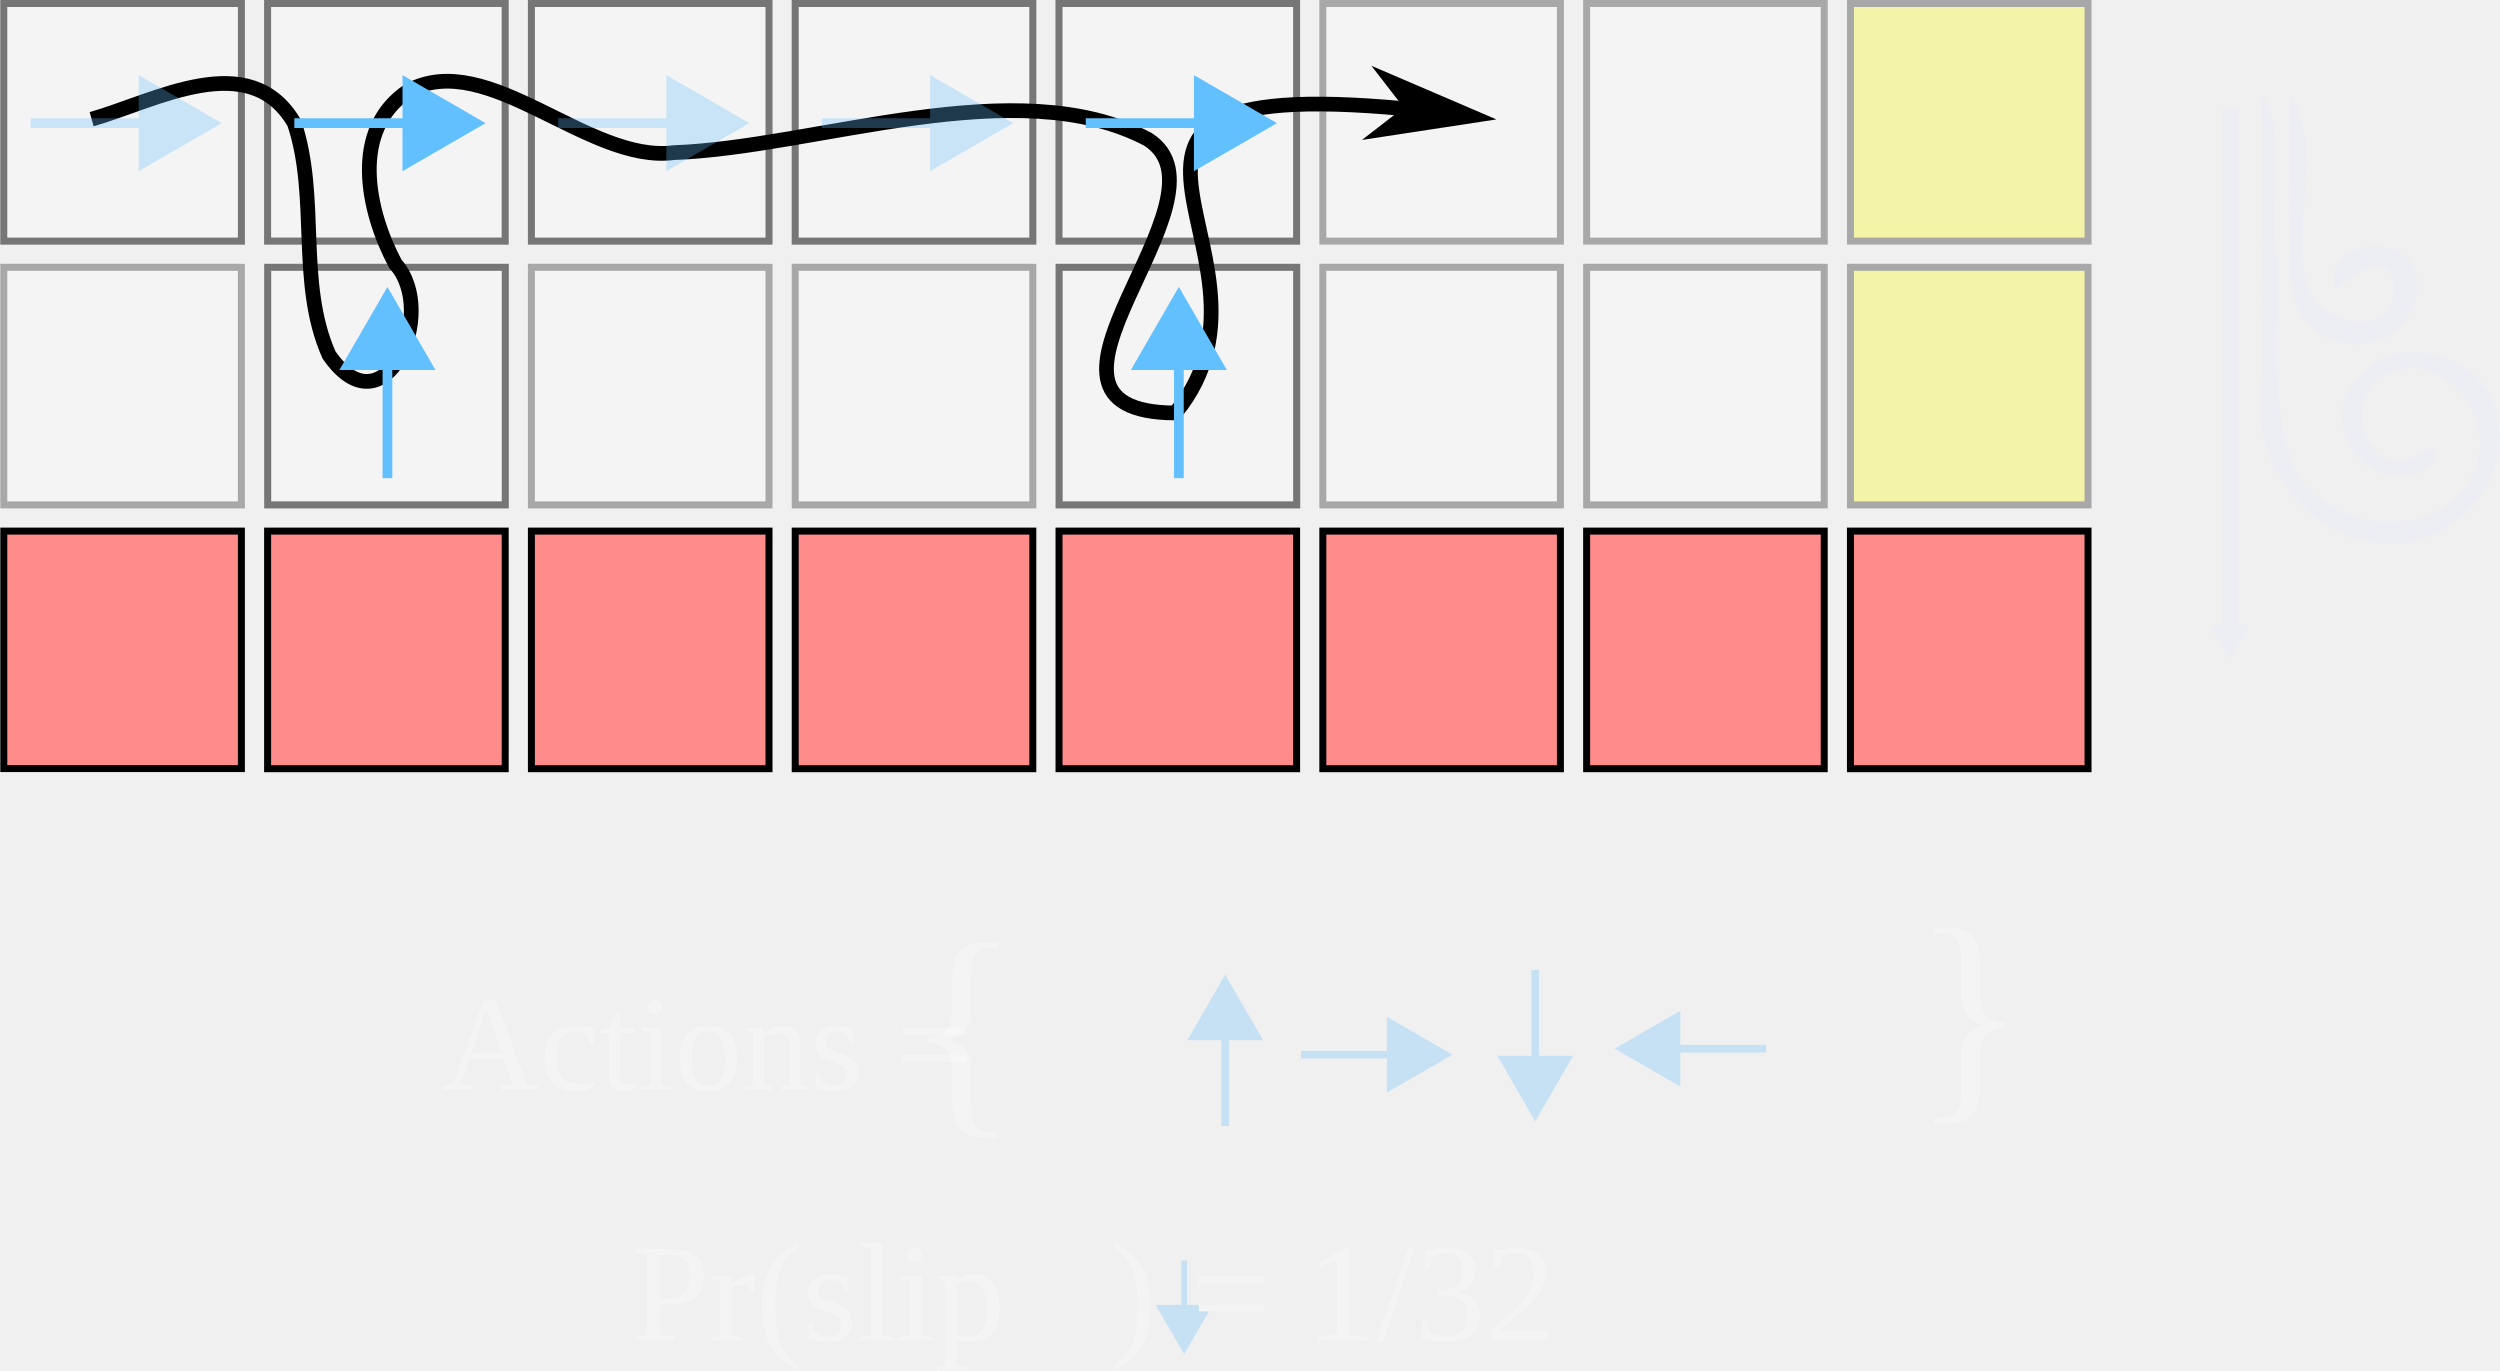
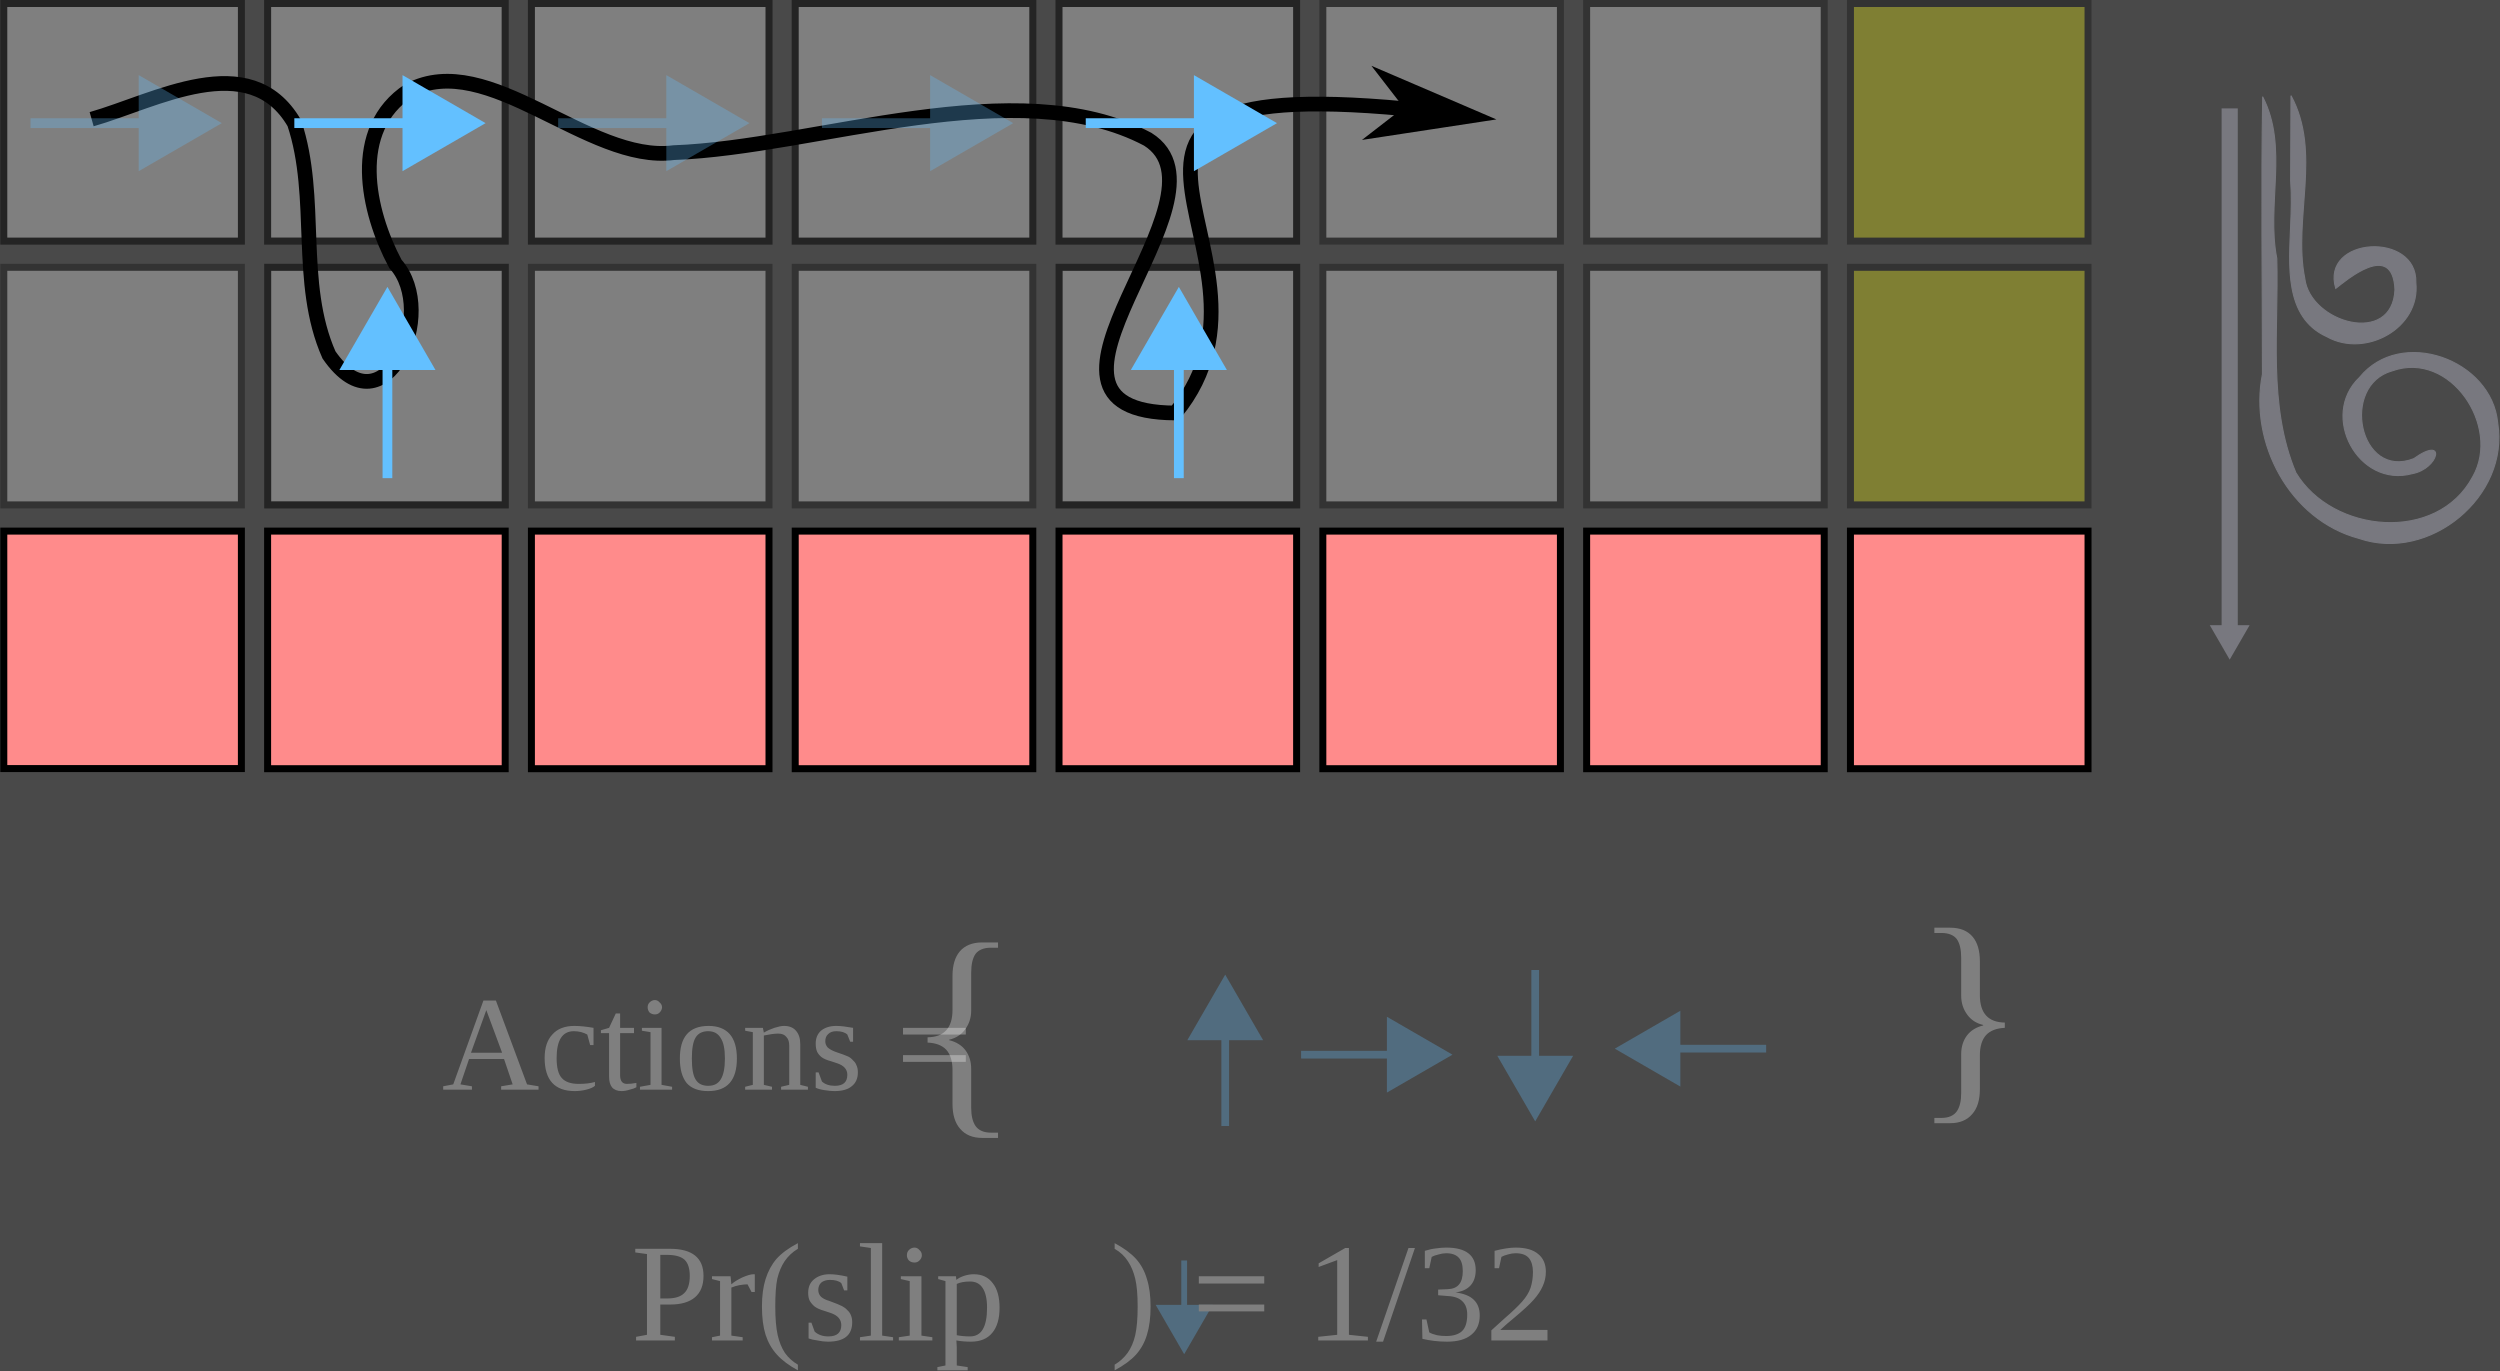
<svg xmlns="http://www.w3.org/2000/svg" width="3.209in" height="1.759in" viewBox="0 0 81.496 44.689" version="1.1" id="svg8">
  <defs id="defs2">
    <marker style="overflow:visible" id="marker33703" refX="0" refY="0" orient="auto">
      <path transform="scale(0.2)" style="fill:#e7e8ff;fill-rule:evenodd;stroke:#e7e8ff;stroke-width:1pt" d="M 5.77,0 -2.88,5 V -5 Z" id="path33582" />
    </marker>
    <marker style="overflow:visible" id="Arrow1Lend" refX="0" refY="0" orient="auto">
      <path transform="matrix(-0.8,0,0,-0.8,-10,0)" style="fill:context-stroke;fill-rule:evenodd;stroke:context-stroke;stroke-width:1pt" d="M 0,0 5,-5 -12.5,0 5,5 Z" id="path33437" />
    </marker>
    <marker orient="auto" refY="0" refX="0" id="TriangleOutL" style="overflow:visible">
      <path id="path27647" d="M 5.77,0 -2.88,5 V -5 Z" style="fill:#63c0ff;fill-opacity:1;fill-rule:evenodd;stroke:#63c0ff;stroke-width:1pt;stroke-opacity:1" transform="scale(0.8)" />
    </marker>
    <marker orient="auto" refY="0" refX="0" id="TriangleOutS" style="overflow:visible">
      <path id="path1342" d="M 5.77,0 -2.88,5 V -5 Z" style="fill:#939393;fill-opacity:1;fill-rule:evenodd;stroke:#939393;stroke-width:1pt;stroke-opacity:1" transform="scale(0.2)" />
    </marker>
    <marker orient="auto" refY="0" refX="0" id="EmptyTriangleOutM" style="overflow:visible">
      <path id="path1357" d="M 5.77,0 -2.88,5 V -5 Z" style="fill:#ffffff;fill-rule:evenodd;stroke:#380000;stroke-width:1pt;stroke-opacity:1" transform="matrix(0.4,0,0,0.4,-1.8,0)" />
    </marker>
    <marker orient="auto-start-reverse" refY="3" refX="5" id="ExperimentalArrow">
      <path id="path1447" d="M 10,3 0,6 V 0 Z" style="fill:context-stroke;stroke:#380000;stroke-opacity:1" />
    </marker>
    <marker id="RazorWire" refX="0" refY="0" orient="auto" style="overflow:visible">
      <path id="path1426" transform="scale(0.8)" style="fill:#380000;fill-opacity:1;fill-rule:evenodd;stroke:#380000;stroke-width:0.1pt;stroke-opacity:1" d="m 0.023,-0.74 v 1.438 L -7.759,3.01 H 10.679 L 3.491,0.697 v -1.438 L 10.741,-2.896 H -7.727 Z" />
    </marker>
    <marker orient="auto" refY="0" refX="0" id="Club" style="overflow:visible">
      <path id="path1423" d="m -1.597,-7.098 c -1.889,0 -3.426,1.537 -3.426,3.426 0,0.657 0.238,1.227 0.559,1.748 -0.039,0.032 -0.08,0.058 -0.117,0.093 -0.622,-0.855 -1.589,-1.445 -2.727,-1.445 -1.889,-1e-7 -3.426,1.537 -3.426,3.426 0,1.889 1.537,3.426 3.426,3.426 0.993,0 1.869,-0.442 2.494,-1.119 -0.125,0.355 -0.21,0.721 -0.21,1.119 0,1.889 1.537,3.426 3.426,3.426 1.889,0 3.426,-1.537 3.426,-3.426 0,-0.793 -0.316,-1.494 -0.769,-2.074 C 2.415,1.766 3.772,2.297 4.766,3.834 4.028,3.096 3.554,1.753 3.554,-0.059 l -0.629,-0.047 0.583,-0.023 c 0,-1.812 0.451,-3.154 1.189,-3.893 -0.959,1.482 -2.257,2.026 -3.566,2.308 0.404,-0.562 0.699,-1.213 0.699,-1.958 0,-1.889 -1.537,-3.426 -3.426,-3.426 z" style="fill:#380000;fill-opacity:1;fill-rule:evenodd;stroke:#380000;stroke-width:0.746pt;stroke-opacity:1" transform="scale(0.6)" />
    </marker>
    <marker orient="auto" refY="0" refX="0" id="EmptyTriangleOutL" style="overflow:visible">
      <path id="path11343" d="M 5.77,0 -2.88,5 V -5 Z" style="fill:#ffffff;fill-rule:evenodd;stroke:#380000;stroke-width:1pt;stroke-opacity:1" transform="matrix(0.8,0,0,0.8,-4.8,0)" />
    </marker>
    <marker orient="auto" refY="0" refX="0" id="marker11531" style="overflow:visible">
      <path id="path11529" d="M 0,0 5,-5 -12.5,0 5,5 Z" style="fill:#000000;fill-opacity:1;fill-rule:evenodd;stroke:#000000;stroke-width:1pt;stroke-opacity:1" transform="matrix(-0.4,0,0,-0.4,-4,0)" />
    </marker>
    <style id="style2363" type="text/css">transform: translate(-2cm, -4cm);transform: translate(-1cm, -4cm);transform: translate(0cm, -4cm);transform: translate(1cm, -4cm);transform: translate(1cm, -3cm);transform: translate(1cm, -2cm);transform: translate(1cm, -1cm);transform: translate(1cm, 0cm);opacity: 0.5;.background { fill: white; }
.line { stroke: firebrick; stroke-width: .1mm; }
.lava { fill: #ff8b8b; }
.dry { fill: #f4a460; }
.water { fill: #afafff; }
.recharge { fill: #ffff00; }
.normal { fill: white; }
rect { stroke: black;       stroke-width: 1; }
.agent { r: 10%;      fill: black;      stroke-width: 2;      stroke: grey;      animation: blinker 4s linear infinite;      animation: move 5s ease forwards; }
.blinker { 50% }
.move { 12.5% }
</style>
    <marker orient="auto" refY="0" refX="0" id="TriangleOutL-5" style="overflow:visible">
      <path id="path27647-4" d="M 5.77,0 -2.88,5 V -5 Z" style="fill:#63c0ff;fill-opacity:1;fill-rule:evenodd;stroke:#63c0ff;stroke-width:1pt;stroke-opacity:1" transform="scale(0.8)" />
    </marker>
    <marker orient="auto" refY="0" refX="0" id="TriangleOutL-3" style="overflow:visible">
      <path id="path27647-0" d="M 5.77,0 -2.88,5 V -5 Z" style="fill:#63c0ff;fill-opacity:1;fill-rule:evenodd;stroke:#63c0ff;stroke-width:1pt;stroke-opacity:1" transform="scale(0.8)" />
    </marker>
    <marker orient="auto" refY="0" refX="0" id="TriangleOutL-8" style="overflow:visible">
      <path id="path27647-43" d="M 5.77,0 -2.88,5 V -5 Z" style="fill:#63c0ff;fill-opacity:1;fill-rule:evenodd;stroke:#63c0ff;stroke-width:1pt;stroke-opacity:1" transform="scale(0.8)" />
    </marker>
    <marker orient="auto" refY="0" refX="0" id="TriangleOutL-8-0" style="overflow:visible">
      <path id="path27647-43-6" d="M 5.77,0 -2.88,5 V -5 Z" style="fill:#000000;fill-opacity:1;fill-rule:evenodd;stroke:#000000;stroke-width:1pt;stroke-opacity:1" transform="scale(0.8)" />
    </marker>
    <marker orient="auto" refY="0" refX="0" id="TriangleOutL-8-6" style="overflow:visible">
      <path id="path27647-43-64" d="M 5.77,0 -2.88,5 V -5 Z" style="fill:#000000;fill-opacity:1;fill-rule:evenodd;stroke:#000000;stroke-width:1pt;stroke-opacity:1" transform="scale(0.8)" />
    </marker>
    <marker orient="auto" refY="0" refX="0" id="TriangleOutL-8-4" style="overflow:visible">
      <path id="path27647-43-8" d="M 5.77,0 -2.88,5 V -5 Z" style="fill:#000000;fill-opacity:1;fill-rule:evenodd;stroke:#000000;stroke-width:1pt;stroke-opacity:1" transform="scale(0.8)" />
    </marker>
    <marker orient="auto" refY="0" refX="0" id="TriangleOutL-8-2" style="overflow:visible">
      <path id="path27647-43-7" d="M 5.77,0 -2.88,5 V -5 Z" style="fill:#63c0ff;fill-opacity:1;fill-rule:evenodd;stroke:#63c0ff;stroke-width:1pt;stroke-opacity:1" transform="scale(0.8)" />
    </marker>
    <marker orient="auto" refY="0" refX="0" id="TriangleOutL-8-1" style="overflow:visible">
      <path id="path27647-43-5" d="M 5.77,0 -2.88,5 V -5 Z" style="fill:#63c0ff;fill-opacity:1;fill-rule:evenodd;stroke:#63c0ff;stroke-width:1pt;stroke-opacity:1" transform="scale(0.8)" />
    </marker>
    <marker orient="auto" refY="0" refX="0" id="TriangleOutL-8-67" style="overflow:visible">
      <path id="path27647-43-3" d="M 5.77,0 -2.88,5 V -5 Z" style="fill:#63c0ff;fill-opacity:1;fill-rule:evenodd;stroke:#63c0ff;stroke-width:1pt;stroke-opacity:1" transform="scale(0.8)" />
    </marker>
    <marker orient="auto" refY="0" refX="0" id="marker11531-7" style="overflow:visible">
      <path id="path11529-3" d="M 0,0 5,-5 -12.5,0 5,5 Z" style="fill:#000000;fill-opacity:1;fill-rule:evenodd;stroke:#000000;stroke-width:1pt;stroke-opacity:1" transform="matrix(-0.4,0,0,-0.4,-4,0)" />
    </marker>
    <marker orient="auto" refY="0" refX="0" style="overflow:visible" id="TriangleOutS191">
      <path id="path33343" d="M 5.77,0 -2.88,5 V -5 Z" style="fill:#e7e8ff;fill-opacity:1;fill-rule:evenodd;stroke:#000000;stroke-width:1pt;stroke-opacity:1" transform="scale(0.2)" />
    </marker>
    <marker orient="auto" refY="0" refX="0" id="TriangleOutL-8-64" style="overflow:visible">
      <path id="path27647-43-30" d="M 5.77,0 -2.88,5 V -5 Z" style="fill:#63c0ff;fill-opacity:1;fill-rule:evenodd;stroke:#63c0ff;stroke-width:1pt;stroke-opacity:1" transform="scale(0.8)" />
    </marker>
    <marker orient="auto" refY="0" refX="0" id="TriangleOutL-8-64-0" style="overflow:visible">
      <path id="path27647-43-30-9" d="M 5.77,0 -2.88,5 V -5 Z" style="fill:#63c0ff;fill-opacity:1;fill-rule:evenodd;stroke:#63c0ff;stroke-width:1pt;stroke-opacity:1" transform="scale(0.8)" />
    </marker>
    <marker orient="auto" refY="0" refX="0" id="TriangleOutL-8-64-5" style="overflow:visible">
      <path id="path27647-43-30-4" d="M 5.77,0 -2.88,5 V -5 Z" style="fill:#63c0ff;fill-opacity:1;fill-rule:evenodd;stroke:#63c0ff;stroke-width:1pt;stroke-opacity:1" transform="scale(0.8)" />
    </marker>
    <marker orient="auto" refY="0" refX="0" id="TriangleOutL-8-64-59" style="overflow:visible">
      <path id="path27647-43-30-46" d="M 5.77,0 -2.88,5 V -5 Z" style="fill:#63c0ff;fill-opacity:1;fill-rule:evenodd;stroke:#63c0ff;stroke-width:1pt;stroke-opacity:1" transform="scale(0.8)" />
    </marker>
    <marker orient="auto" refY="0" refX="0" id="TriangleOutL-8-64-59-2" style="overflow:visible">
      <path id="path27647-43-30-46-2" d="M 5.77,0 -2.88,5 V -5 Z" style="fill:#63c0ff;fill-opacity:1;fill-rule:evenodd;stroke:#63c0ff;stroke-width:1pt;stroke-opacity:1" transform="scale(0.8)" />
    </marker>
    <marker orient="auto" refY="0" refX="0" id="TriangleOutL-8-64-5-5" style="overflow:visible">
      <path id="path27647-43-30-4-4" d="M 5.77,0 -2.88,5 V -5 Z" style="fill:#63c0ff;fill-opacity:1;fill-rule:evenodd;stroke:#63c0ff;stroke-width:1pt;stroke-opacity:1" transform="scale(0.8)" />
    </marker>
  </defs>
+   <g id="layer7">
+     <rect style="fill:#494949;fill-opacity:1;stroke-width:3.038;stroke-linecap:round;stroke-miterlimit:4.1;paint-order:markers stroke fill" id="rect5245" width="294.499" height="108.462" x="-135.881" y="-30.563" />
+   </g>
  <g id="layer1" transform="translate(-116.1459,-145.461)">
    <g id="g28239-7" transform="rotate(90,172.7704,130.1566)" />
    <rect style="opacity:0.3;fill:#ffff00;fill-opacity:1;stroke:#000000;stroke-width:0.228" class="dry" height="0.205cm" width="0.205cm" x="145.575" y="-184.223" id="rect2433" transform="rotate(90)" />
    <rect style="opacity:0.3;fill:#ffffff;stroke:#000000;stroke-width:0.228" class="normal" height="0.205cm" width="0.205cm" x="145.575" y="-175.62" id="rect2435" transform="rotate(90)" />
    <rect style="opacity:0.3;fill:#ffffff;fill-opacity:1;stroke:#000000;stroke-width:0.228" class="water" height="0.205cm" width="0.205cm" x="145.575" y="-167.017" id="rect2437" transform="rotate(90)" />
    <rect style="opacity:0.3;fill:none;stroke:#000000;stroke-width:0.228" class="water" height="0.205cm" width="0.205cm" x="145.575" y="-158.414" id="rect2439" transform="rotate(90)" />
    <rect style="opacity:0.3;fill:none;stroke:#000000;stroke-width:0.228" class="water" height="0.205cm" width="0.205cm" x="145.575" y="-149.811" id="rect2441" transform="rotate(90)" />
    <rect style="opacity:0.3;fill:none;stroke:#000000;stroke-width:0.228" class="water" height="0.205cm" width="0.205cm" x="145.575" y="-141.208" id="rect2443" transform="rotate(90)" />
    <rect style="opacity:0.3;fill:#ffffff;stroke:#000000;stroke-width:0.228" class="normal" height="0.205cm" width="0.205cm" x="145.575" y="-132.605" id="rect2445" transform="rotate(90)" />
    <rect style="opacity:0.3;fill:#ffffff;fill-opacity:0;stroke:#000000;stroke-width:0.228" class="dry" height="0.205cm" width="0.205cm" x="145.575" y="-124.002" id="rect2447" transform="rotate(90)" />
    <rect style="opacity:0.3;fill:#ffff00;fill-opacity:1;stroke:#000000;stroke-width:0.228" class="dry" height="0.205cm" width="0.205cm" x="154.178" y="-184.223" id="rect2449" transform="rotate(90)" />
    <rect style="opacity:0.3;fill:#ffffff;stroke:#000000;stroke-width:0.228" class="normal" height="0.205cm" width="0.205cm" x="154.178" y="-175.62" id="rect2451" transform="rotate(90)" />
    <rect style="opacity:0.3;fill:#ffffff;stroke:#000000;stroke-width:0.228" class="normal" height="0.205cm" width="0.205cm" x="154.178" y="-167.017" id="rect2453" transform="rotate(90)" />
    <rect style="opacity:0.3;fill:#ffffff;stroke:#000000;stroke-width:0.228" class="normal" height="0.205cm" width="0.205cm" x="154.178" y="-158.414" id="rect2455" transform="rotate(90)" />
    <rect style="opacity:0.3;fill:#ffffff;stroke:#000000;stroke-width:0.228" class="normal" height="0.205cm" width="0.205cm" x="154.178" y="-149.811" id="rect2457" transform="rotate(90)" />
    <rect style="opacity:0.3;fill:#ffffff;stroke:#000000;stroke-width:0.228" class="normal" height="0.205cm" width="0.205cm" x="154.178" y="-141.208" id="rect2459" transform="rotate(90)" />
    <rect style="opacity:0.3;fill:#ffffff;stroke:#000000;stroke-width:0.228" class="normal" height="0.205cm" width="0.205cm" x="154.178" y="-132.605" id="rect2461" transform="rotate(90)" />
    <rect style="opacity:0.3;fill:#ffffff;fill-opacity:1;stroke:#000000;stroke-width:0.228" class="dry" height="0.205cm" width="0.205cm" x="154.178" y="-124.002" id="rect2463" transform="rotate(90)" />
    <rect style="opacity:1;fill:#ff8b8b;fill-opacity:1;stroke:#000000;stroke-width:0.228" class="normal" height="0.205cm" width="0.205cm" x="162.781" y="-184.223" id="rect2465" transform="rotate(90)" />
    <rect style="opacity:1;fill:#ff8b8b;fill-opacity:1;stroke:#000000;stroke-width:0.228" class="normal" height="0.205cm" width="0.205cm" x="162.781" y="-175.62" id="rect2467" transform="rotate(90)" />
    <rect style="opacity:1;fill:#ff8b8b;fill-opacity:1;stroke:#000000;stroke-width:0.228" class="lava" height="0.205cm" width="0.205cm" x="162.781" y="-167.017" id="rect2469" transform="rotate(90)" />
    <rect style="opacity:1;fill:#ff8b8b;stroke:#000000;stroke-width:0.228" class="lava" height="0.205cm" width="0.205cm" x="162.781" y="-158.414" id="rect2471" transform="rotate(90)" />
    <rect style="opacity:1;fill:#ff8b8b;fill-opacity:1;stroke:#000000;stroke-width:0.228" class="normal" height="0.205cm" width="0.205cm" x="162.781" y="-149.811" id="rect2473" transform="rotate(90)" />
    <rect style="opacity:1;fill:#ff8b8b;fill-opacity:1;stroke:#000000;stroke-width:0.228" class="normal" height="0.205cm" width="0.205cm" x="162.781" y="-141.208" id="rect2475" transform="rotate(90)" />
    <rect style="opacity:1;fill:#ff8b8b;stroke:#000000;stroke-width:0.228" class="lava" height="0.205cm" width="0.205cm" x="162.781" y="-132.605" id="rect2477" transform="rotate(90)" />
    <rect style="opacity:1;fill:#ff8b8b;stroke:#000000;stroke-width:0.228" class="lava" height="0.205cm" width="7.743" x="162.781" y="-124.002" id="rect2479" transform="rotate(90)" />
    <rect style="opacity:0.3;fill:#ffffff;fill-opacity:1;stroke:#000000;stroke-width:0.228" class="dry" height="0.205cm" width="0.205cm" x="145.575" y="-141.208" id="rect2431-5" transform="rotate(90)" />
    <rect transform="rotate(90)" id="rect2431-5-4" y="-124.002" x="145.575" width="0.205cm" height="0.205cm" class="dry" style="opacity:0.3;fill:#ffffff;fill-opacity:1;stroke:#000000;stroke-width:0.228" />
    <rect style="opacity:0.3;fill:#ffffff;fill-opacity:0;stroke:#000000;stroke-width:0.228" class="dry" height="0.205cm" width="0.205cm" x="145.575" y="-132.605" id="rect2431-5-6" transform="rotate(90)" />
    <rect style="opacity:0.3;fill:#ffffff;fill-opacity:0;stroke:#000000;stroke-width:0.228" class="dry" height="0.205cm" width="0.205cm" x="124.863" y="154.178" id="rect2431-5-49" />
    <rect style="opacity:0.3;fill:#ffffff;fill-opacity:0;stroke:#000000;stroke-width:0.228" class="dry" height="0.205cm" width="0.205cm" x="150.671" y="154.178" id="rect2431-5-49-2" />
    <rect style="opacity:0.3;fill:#ffffff;fill-opacity:1;stroke:#000000;stroke-width:0.228" class="dry" height="0.205cm" width="0.205cm" x="145.575" y="-149.811" id="rect2431-5-49-7" transform="rotate(90)" />
    <rect style="opacity:0.3;fill:#ffffff;fill-opacity:1;stroke:#000000;stroke-width:0.228" class="dry" height="0.205cm" width="0.205cm" x="145.575" y="-158.414" id="rect2431-5-49-5" transform="rotate(90)" />
    <text xml:space="preserve" style="font-size:10.583px;line-height:1.25;font-family:'Times New Roman';-inkscape-font-specification:'Times New Roman, ';text-align:center;word-spacing:0px;text-anchor:middle;stroke-width:0.265" x="138.413" y="181.736" id="text51106">
      <tspan id="tspan51104" style="stroke-width:0.265" x="138.413" y="181.736" />
    </text>
  </g>
  <g id="layer3" transform="translate(0.0188958,0.01889618)">
    <path style="opacity:1;fill:none;stroke:#000000;stroke-width:0.48;stroke-linecap:butt;stroke-linejoin:miter;stroke-miterlimit:4;stroke-dasharray:none;stroke-dashoffset:0;stroke-opacity:1;marker-end:url(#marker11531-7)" d="M 2.954,3.868 C 5.009,3.286 8.109,1.497 9.564,3.997 10.378,6.434 9.648,9.194 10.694,11.555 12.492,14.164 14.29,10.184 12.859,8.586 11.938,6.862 11.367,4.2 13.299,2.933 15.885,1.561 19.148,5.319 21.937,4.959 26.595,4.79 33.127,2.266 37.393,4.521 40.43,6.429 32.354,13.419 38.294,13.449 42.701,8.102 32.046,1.742 47.827,3.756" id="path11512" />
  </g>
  <g id="layer4" style="display:inline;opacity:0.3" transform="translate(0.0188958,0.01889618)">
    <path style="opacity:1;fill:#e7e8ff;fill-opacity:1;stroke:#e7e8ff;stroke-width:0.527;stroke-linecap:butt;stroke-linejoin:round;stroke-miterlimit:4;stroke-dasharray:none;stroke-opacity:1;marker-end:url(#marker33703)" d="M 72.678,3.517 V 20.744" id="path11538" />
    <path id="path1168" d="m 73.757,3.147 c 0.839,1.633 0.113,3.52 0.456,5.259 0.069,2.328 -0.304,4.789 0.623,6.992 1.188,1.979 4.611,2.307 5.77,0.127 0.929,-1.635 -0.73,-4.126 -2.627,-3.451 -1.702,0.471 -1.08,3.558 0.701,2.866 1.093,-0.781 0.813,0.328 -0.045,0.486 -1.763,0.479 -3.032,-1.893 -1.722,-3.137 1.348,-1.657 4.308,-0.582 4.504,1.481 0.395,2.404 -2.232,4.557 -4.519,3.77 -2.261,-0.6 -3.594,-3.121 -3.152,-5.356 4.2e-4,-3.012 -0.044,-6.025 0.008,-9.037 z m 0.909,2.741 c 0.004,-0.929 0.007,-1.858 0.011,-2.787 1.005,1.856 0.061,4.007 0.448,5.955 0.17,1.457 2.864,2.226 2.943,0.372 -0.069,-1.633 -1.622,-0.279 -1.932,-0.042 -0.501,-1.686 2.668,-1.864 2.612,-0.187 0.156,1.489 -1.653,2.462 -2.898,1.763 C 74.435,10.328 74.621,8.588 74.667,7.31 74.687,6.837 74.703,6.362 74.667,5.889 Z" style="opacity:1;fill:#e7e8ff;fill-opacity:1;stroke:#e7e8ff;stroke-width:0.036;stroke-opacity:1" />
    <g id="g58126" transform="matrix(0.8426986,0,0,0.8426986,-82.04476,-111.6844)" style="opacity:1">
      <path id="path27503-2-3-0-8" d="m 143.144,181.288 v 2.354" style="fill:none;stroke:#63c0ff;stroke-width:0.224;stroke-linecap:butt;stroke-linejoin:miter;stroke-miterlimit:4;stroke-dasharray:none;stroke-opacity:1;marker-end:url(#TriangleOutL-8-64-5-5)" />
      <text xml:space="preserve" style="font-size:5.425px;line-height:1.25;font-family:'Times New Roman';-inkscape-font-specification:'Times New Roman, ';text-align:center;word-spacing:0px;text-anchor:middle;stroke-width:0.136" x="144.374" y="184.38" id="text40812-7">
        <tspan id="tspan40810-7" style="fill:#ffffff;fill-opacity:1;stroke-width:0.136" x="145.052" y="184.38">Pr(slip   ) = 1/32 </tspan>
      </text>
    </g>
  </g>
  <g id="layer2" style="display:inline" transform="translate(0.0188958,0.01889618)">
    <path id="path27503" d="m 18.167,3.997 h 4.43" style="opacity:0.3;fill:none;stroke:#63c0ff;stroke-width:0.318;stroke-linecap:butt;stroke-linejoin:miter;stroke-miterlimit:4;stroke-dasharray:none;stroke-opacity:1;marker-end:url(#TriangleOutL)" />
    <path style="opacity:0.3;fill:none;stroke:#63c0ff;stroke-width:0.318;stroke-linecap:butt;stroke-linejoin:miter;stroke-miterlimit:4;stroke-dasharray:none;stroke-opacity:1;marker-end:url(#TriangleOutL-5)" d="M 0.961,3.997 H 5.391" id="path27503-4" />
    <path id="path27503-8" d="M 9.564,3.997 H 13.994" style="opacity:1;fill:none;stroke:#63c0ff;stroke-width:0.318;stroke-linecap:butt;stroke-linejoin:miter;stroke-miterlimit:4;stroke-dasharray:none;stroke-opacity:1;marker-end:url(#TriangleOutL-3)" />
    <path id="path27503-2" d="M 12.6,15.574 V 11.144" style="opacity:1;fill:none;stroke:#63c0ff;stroke-width:0.318;stroke-linecap:butt;stroke-linejoin:miter;stroke-miterlimit:4;stroke-dasharray:none;stroke-opacity:1;marker-end:url(#TriangleOutL-8)" />
    <path id="path27503-2-6" d="M 38.409,15.574 V 11.144" style="opacity:1;fill:none;stroke:#63c0ff;stroke-width:0.318;stroke-linecap:butt;stroke-linejoin:miter;stroke-miterlimit:4;stroke-dasharray:none;stroke-opacity:1;marker-end:url(#TriangleOutL-8-2)" />
    <path id="path27503-2-7" d="m 26.77,3.997 h 4.43" style="opacity:0.3;fill:none;stroke:#63c0ff;stroke-width:0.318;stroke-linecap:butt;stroke-linejoin:miter;stroke-miterlimit:4;stroke-dasharray:none;stroke-opacity:1;marker-end:url(#TriangleOutL-8-1)" />
    <path id="path27503-2-63" d="m 35.373,3.997 h 4.43" style="opacity:1;fill:none;stroke:#63c0ff;stroke-width:0.318;stroke-linecap:butt;stroke-linejoin:miter;stroke-miterlimit:4;stroke-dasharray:none;stroke-opacity:1;marker-end:url(#TriangleOutL-8-67)" />
    <path id="path27503-2-3" d="M 39.921,36.702 V 33.191" style="opacity:0.3;fill:none;stroke:#63c0ff;stroke-width:0.251;stroke-linecap:butt;stroke-linejoin:miter;stroke-miterlimit:4;stroke-dasharray:none;stroke-opacity:1;marker-end:url(#TriangleOutL-8-64)" />
    <path id="path27503-2-3-9" d="M 42.396,34.375 H 45.906" style="opacity:0.3;fill:none;stroke:#63c0ff;stroke-width:0.251;stroke-linecap:butt;stroke-linejoin:miter;stroke-miterlimit:4;stroke-dasharray:none;stroke-opacity:1;marker-end:url(#TriangleOutL-8-64-59)" />
    <path id="path27503-2-3-9-4" d="M 57.561,34.179 H 54.051" style="opacity:0.3;fill:none;stroke:#63c0ff;stroke-width:0.251;stroke-linecap:butt;stroke-linejoin:miter;stroke-miterlimit:4;stroke-dasharray:none;stroke-opacity:1;marker-end:url(#TriangleOutL-8-64-59-2)" />
    <path id="path27503-2-3-0" d="m 50.03,31.614 v 3.51" style="opacity:0.3;fill:none;stroke:#63c0ff;stroke-width:0.251;stroke-linecap:butt;stroke-linejoin:miter;stroke-miterlimit:4;stroke-dasharray:none;stroke-opacity:1;marker-end:url(#TriangleOutL-8-64-5)" />
    <text xml:space="preserve" style="font-size:4.411px;line-height:1.25;font-family:'Times New Roman';-inkscape-font-specification:'Times New Roman, ';text-align:center;word-spacing:0px;text-anchor:middle;opacity:0.3;stroke-width:0.11" x="25.783" y="35.517" id="text40812">
      <tspan id="tspan40810" style="fill:#ffffff;fill-opacity:1;stroke-width:0.11" x="25.783" y="35.517">Actions =</tspan>
    </text>
    <text xml:space="preserve" style="font-size:7.71px;line-height:1.25;font-family:'Times New Roman';-inkscape-font-specification:'Times New Roman, ';text-align:center;word-spacing:0px;text-anchor:middle;opacity:0.3;fill:#ffffff;fill-opacity:1;stroke:none;stroke-width:0.193;stroke-opacity:1" x="36.181" y="36.057" id="text47560">
      <tspan id="tspan47558" style="fill:#ffffff;fill-opacity:1;stroke:none;stroke-width:0.193;stroke-opacity:1" x="36.181" y="36.057">{</tspan>
    </text>
    <text xml:space="preserve" style="font-size:7.71px;line-height:1.25;font-family:'Times New Roman';-inkscape-font-specification:'Times New Roman, ';text-align:center;word-spacing:0px;text-anchor:middle;opacity:0.3;fill:#ffffff;fill-opacity:1;stroke:none;stroke-width:0.193;stroke-opacity:1" x="-59.379" y="35.576" id="text47560-7" transform="scale(-1,1)">
      <tspan id="tspan47558-7" style="fill:#ffffff;fill-opacity:1;stroke:none;stroke-width:0.193;stroke-opacity:1" x="-59.379" y="35.576">{</tspan>
    </text>
  </g>
</svg>
